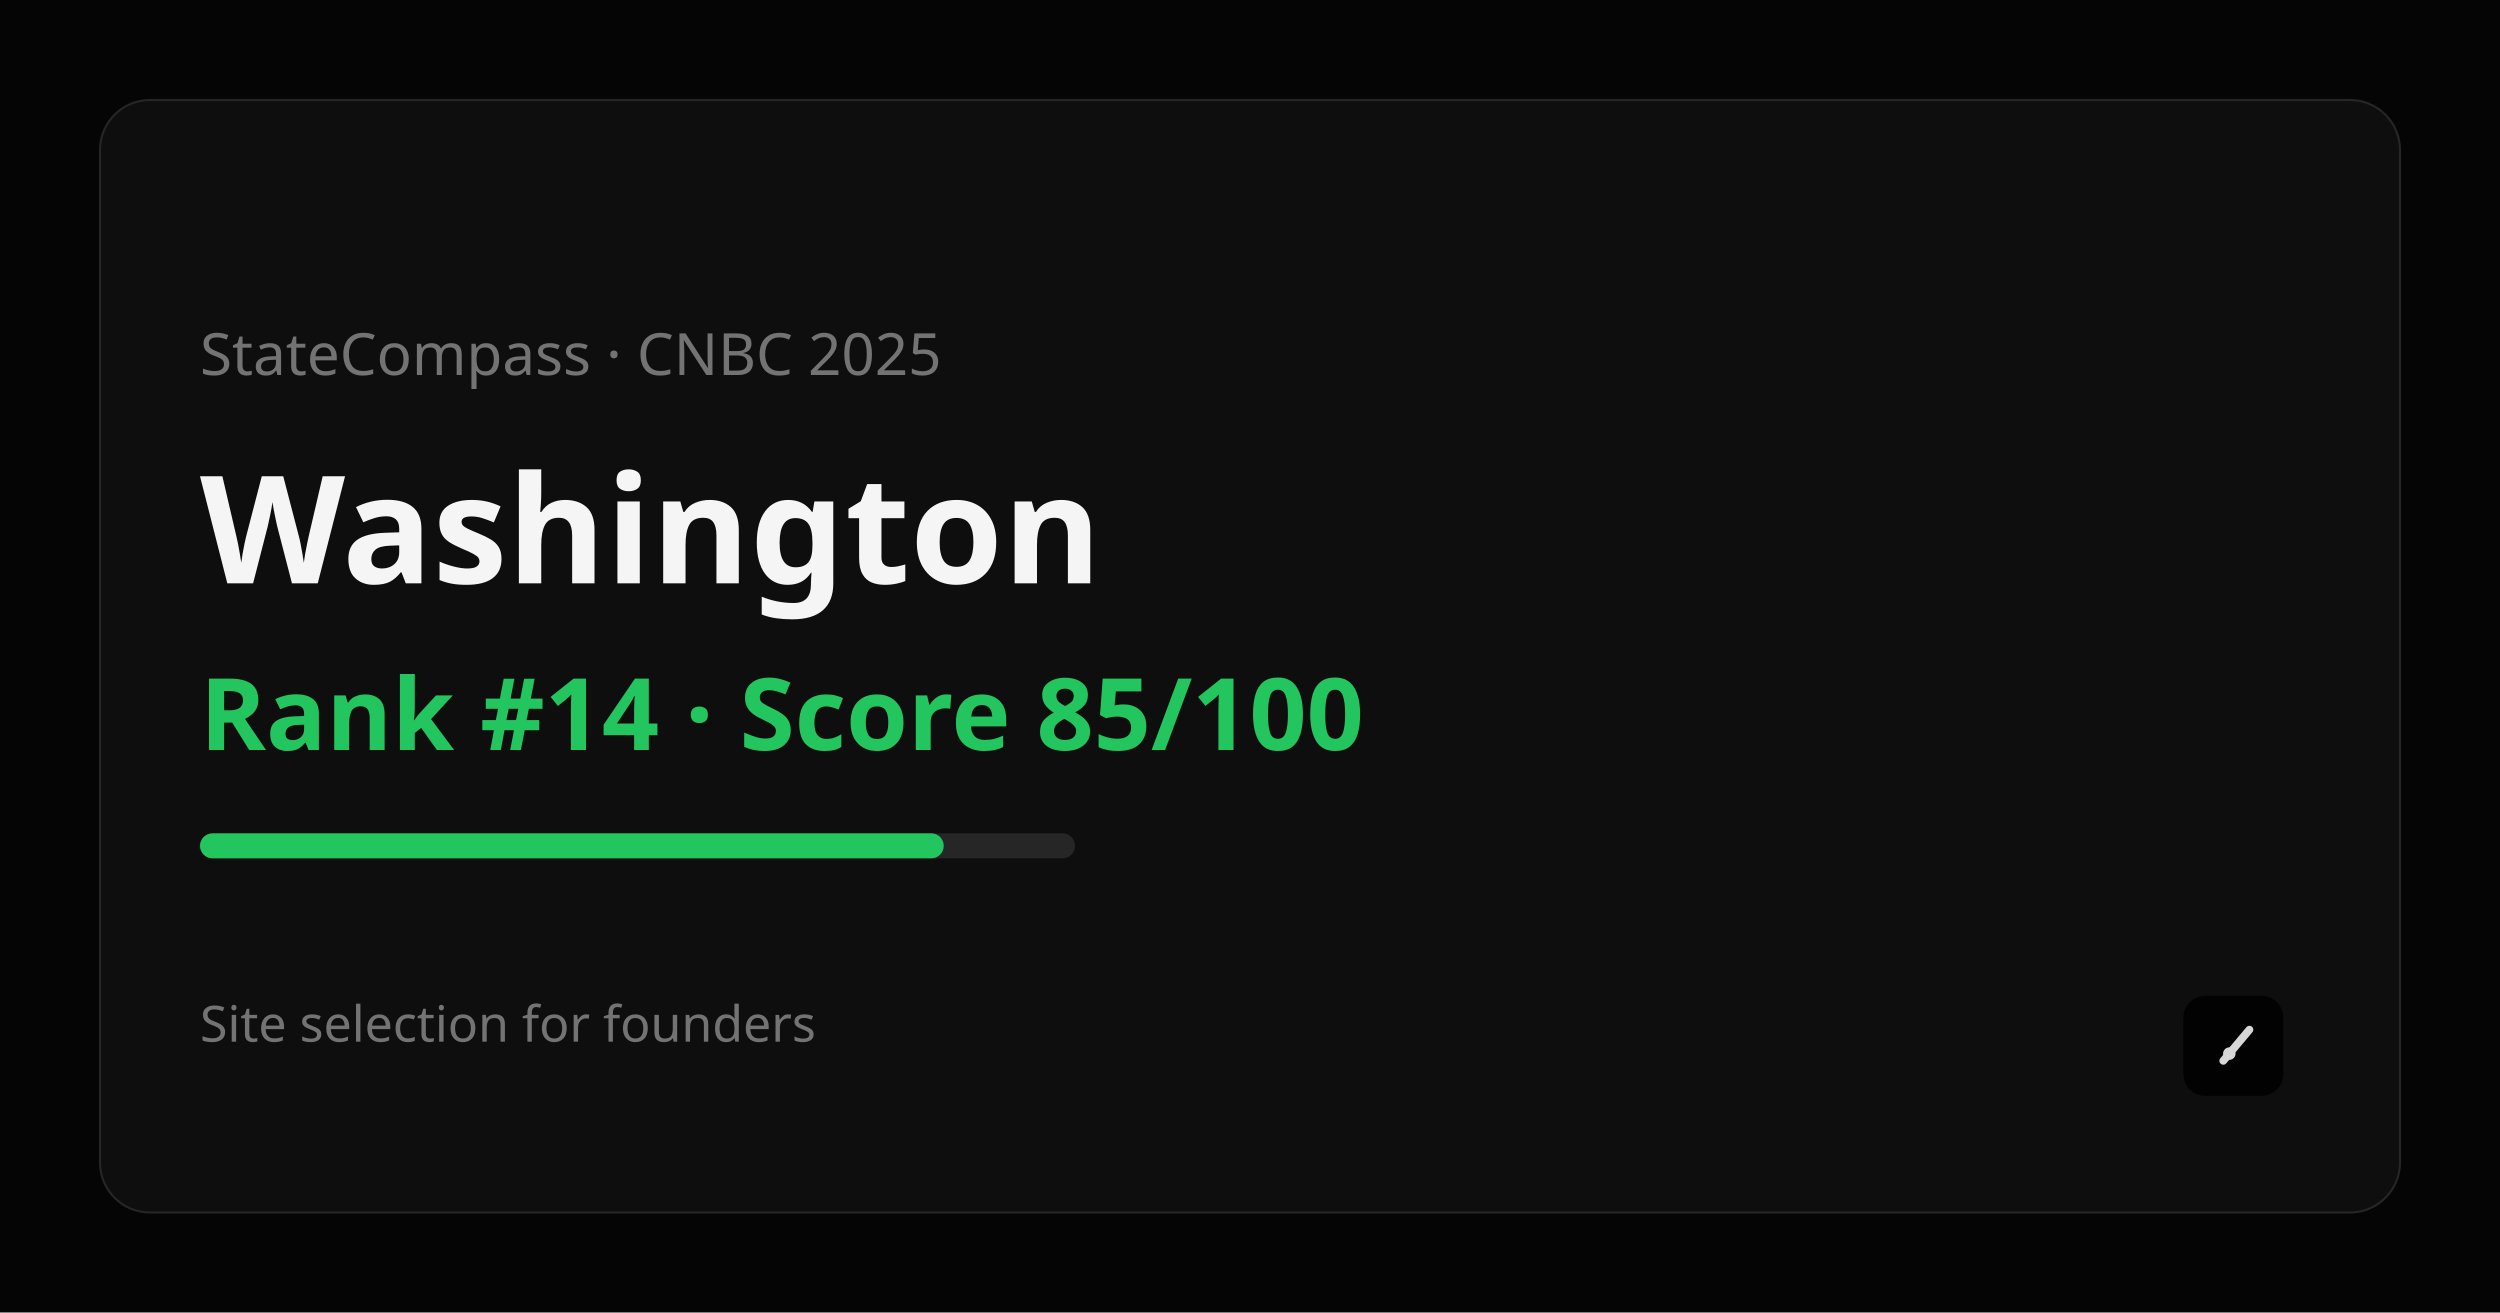
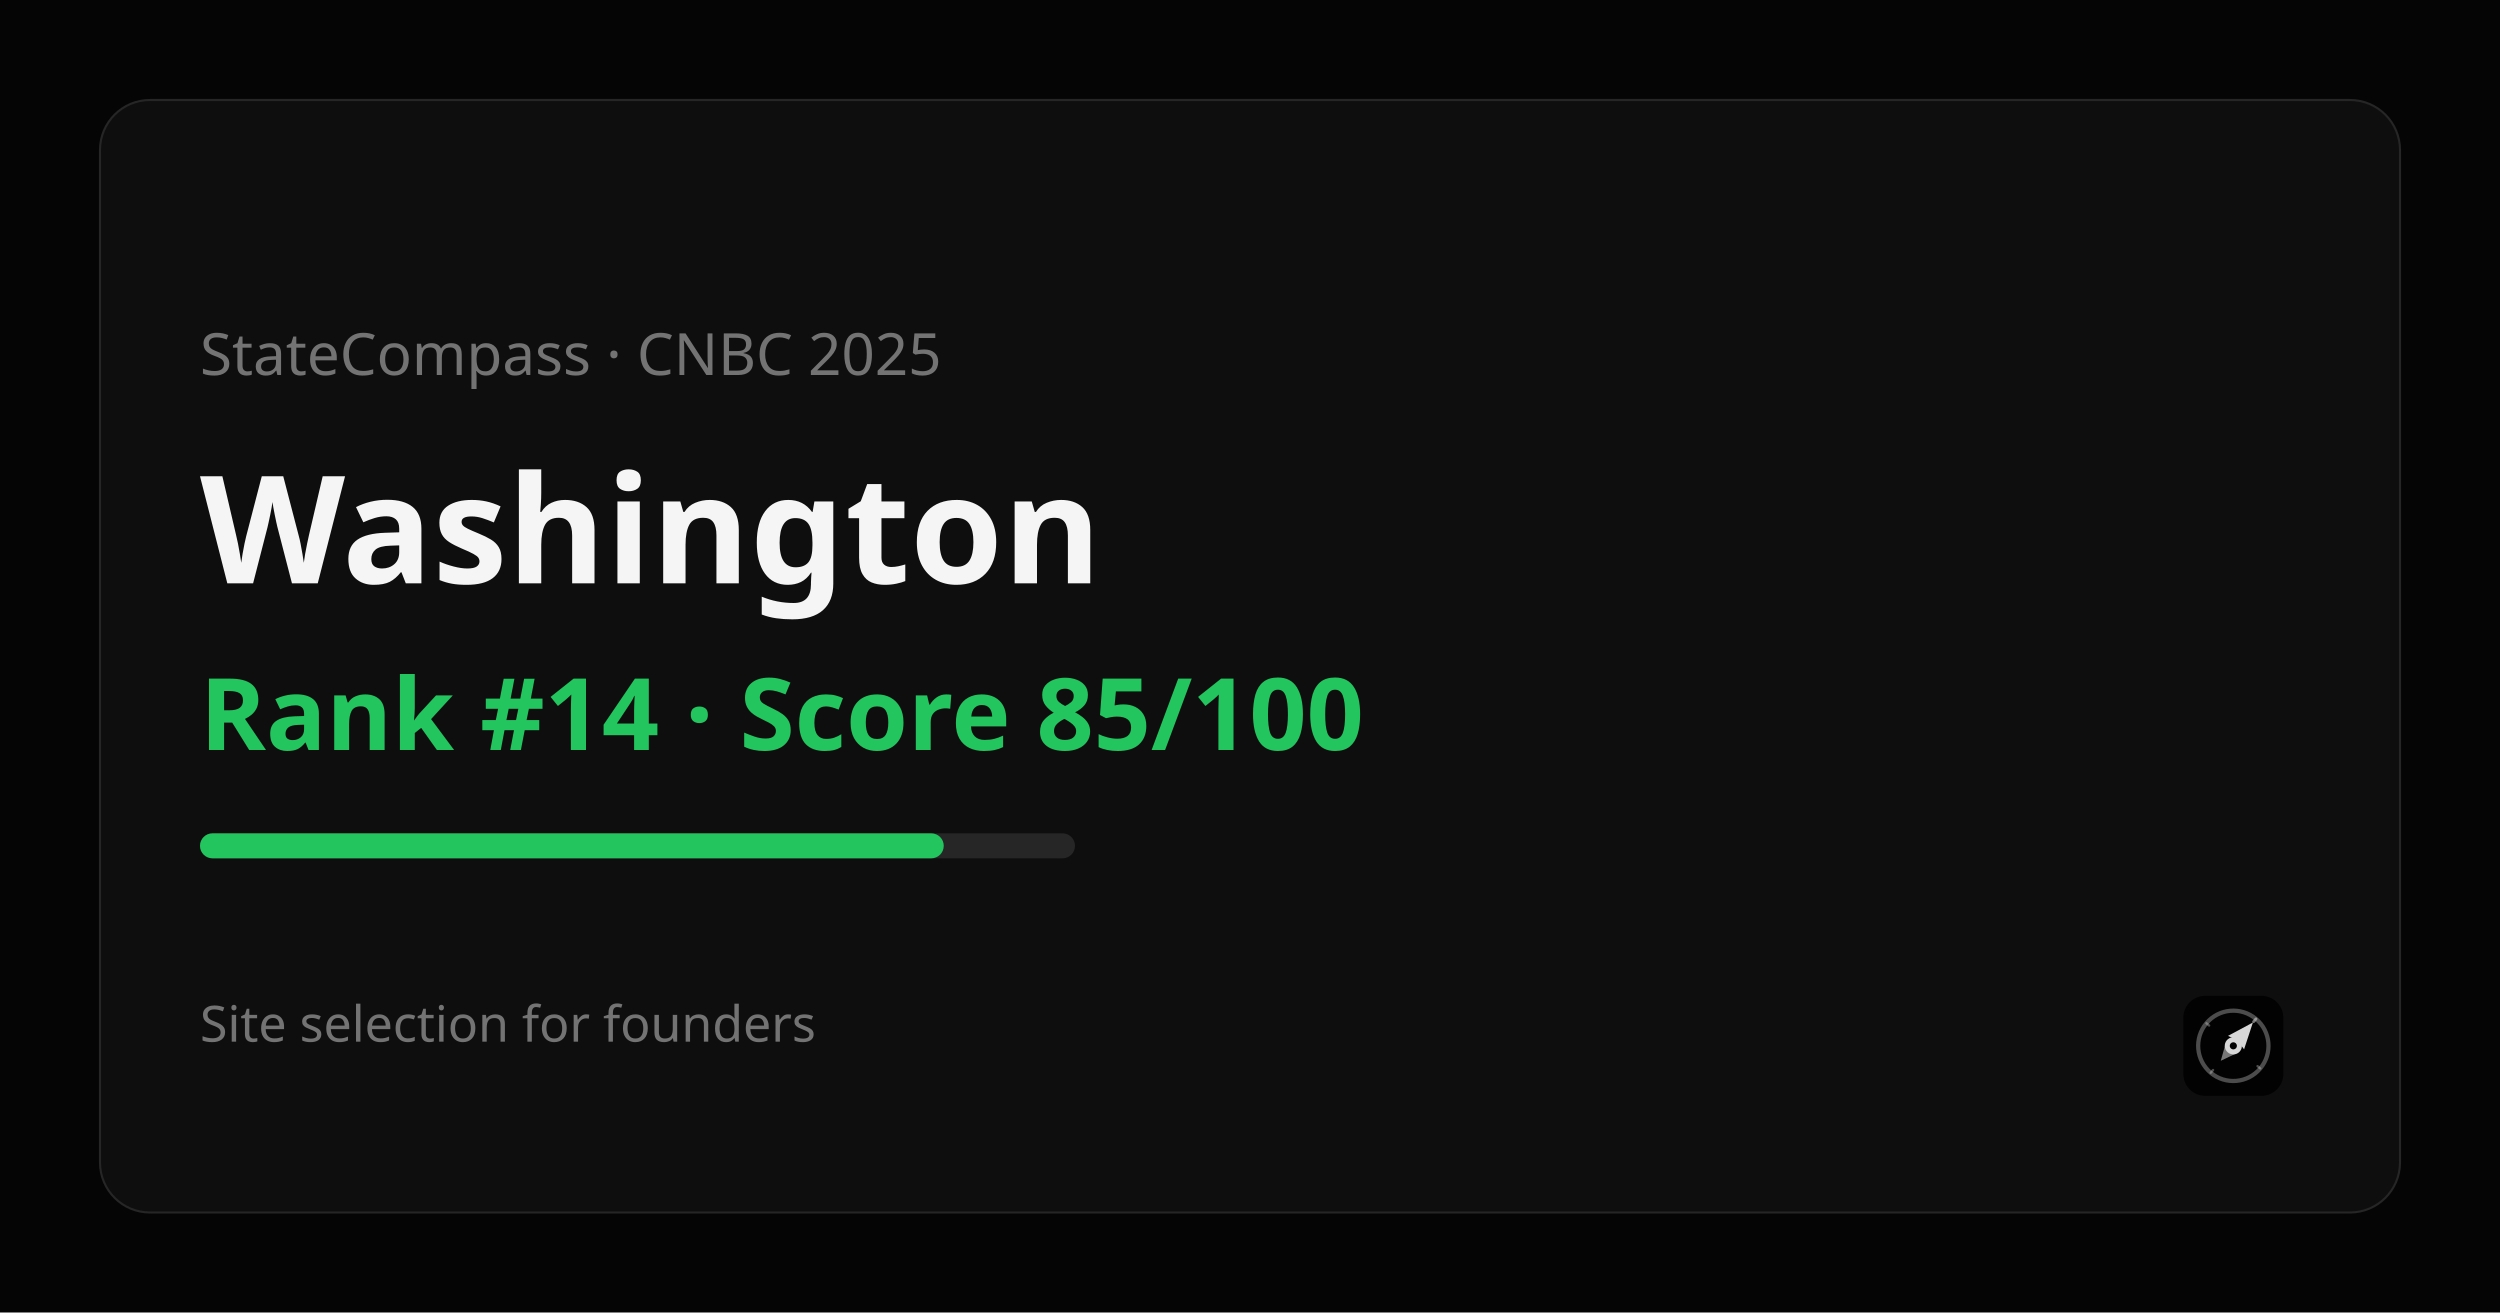
<svg xmlns="http://www.w3.org/2000/svg" width="1200" height="630" viewBox="0 0 1200 630">
  <rect width="1200" height="630" fill="#050505" />
  <rect x="48" y="48" width="1104" height="534" rx="24" fill="#0e0e0e" stroke="#262626" />
  <text x="96" y="180" fill="#737373" font-family="system-ui,sans-serif" font-size="28">StateCompass · CNBC 2025</text>
  <text x="96" y="280" fill="#f5f5f5" font-family="system-ui,sans-serif" font-size="72" font-weight="700">Washington</text>
  <text x="96" y="360" fill="#22c55e" font-family="system-ui,sans-serif" font-size="48" font-weight="600">Rank #14 · Score 85/100</text>
  <rect x="96" y="400" width="420" height="12" rx="6" fill="#262626" />
  <rect x="96" y="400" width="357" height="12" rx="6" fill="#22c55e" />
  <text x="96" y="500" fill="#737373" font-family="system-ui,sans-serif" font-size="24">Site selection for founders</text>
  <g transform="translate(1104, 534)" opacity="0.85">
    <g transform="translate(-56, -56)">
      <rect width="48" height="48" rx="10.5" fill="#000000" />
-       <g transform="translate(24.00,25.44) rotate(40)">
-         <line x1="0" y1="3.00" x2="0" y2="-12.00" stroke="#fafafa" stroke-width="3.75" stroke-linecap="round" />
-         <line x1="0" y1="3.00" x2="0" y2="7.50" stroke="#fafafa" stroke-width="3.75" stroke-linecap="round" />
-         <circle cx="0" cy="3.00" r="3.00" fill="#fafafa" />
+       <g transform="translate(24.00,24.00) rotate(40)">
+         <circle cx="0" cy="0" r="16.88" fill="none" stroke="#fafafa" stroke-width="2.03" opacity="0.35" />
+         <line x1="0" y1="-16.88" x2="0" y2="-15.15" stroke="#fafafa" stroke-width="1.35" stroke-linecap="round" opacity="0.55" />
+         <line x1="16.88" y1="0" x2="15.15" y2="0" stroke="#fafafa" stroke-width="1.12" stroke-linecap="round" opacity="0.35" />
+         <line x1="0" y1="16.88" x2="0" y2="15.15" stroke="#fafafa" stroke-width="1.12" stroke-linecap="round" opacity="0.35" />
+         <line x1="-16.88" y1="0" x2="-15.15" y2="0" stroke="#fafafa" stroke-width="1.12" stroke-linecap="round" opacity="0.35" />
+         <path d="M 0,-14.62 L -5.03,-2.03 L 0,-3.22 L 5.03,-2.03 Z" fill="#fafafa" />
+         <path d="M 0,9.38 L -3.53,1.58 L 0,0.22 L 3.53,1.58 Z" fill="#8a8a8a" />
+         <circle cx="0" cy="0" r="4.12" fill="#fafafa" />
+         <circle cx="0" cy="0" r="1.72" fill="#000000" />
      </g>
    </g>
  </g>
</svg>
